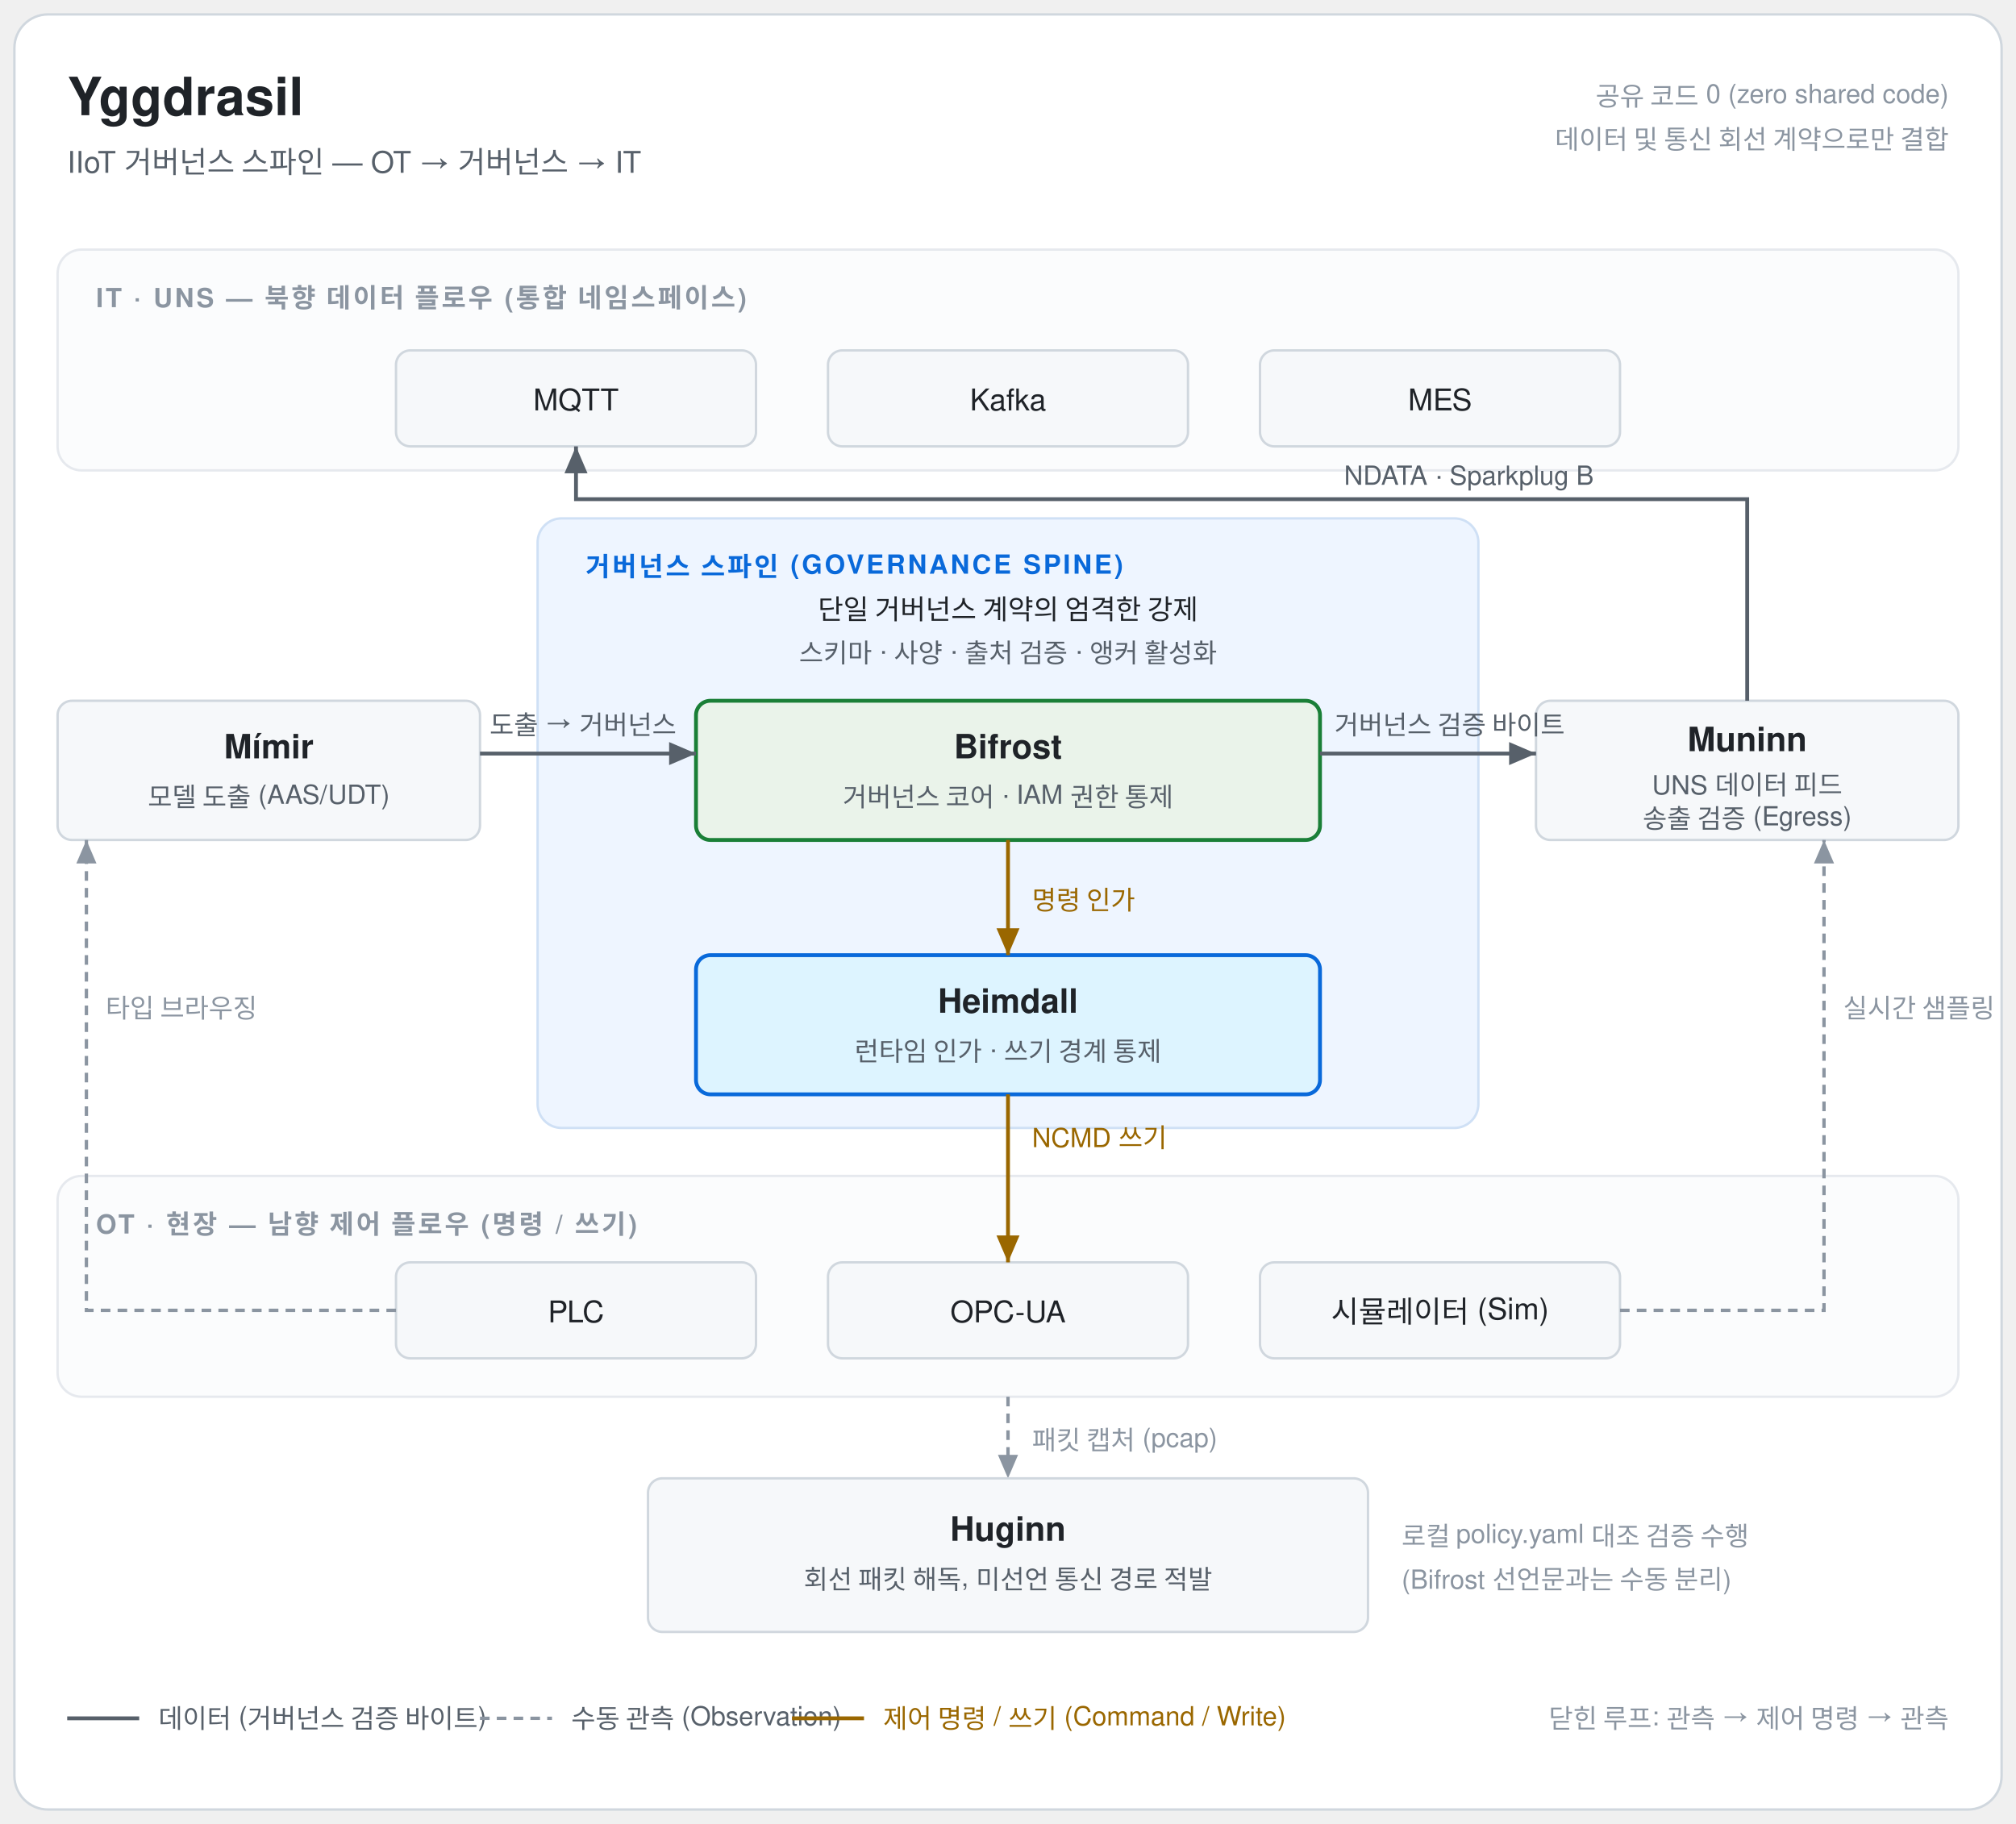
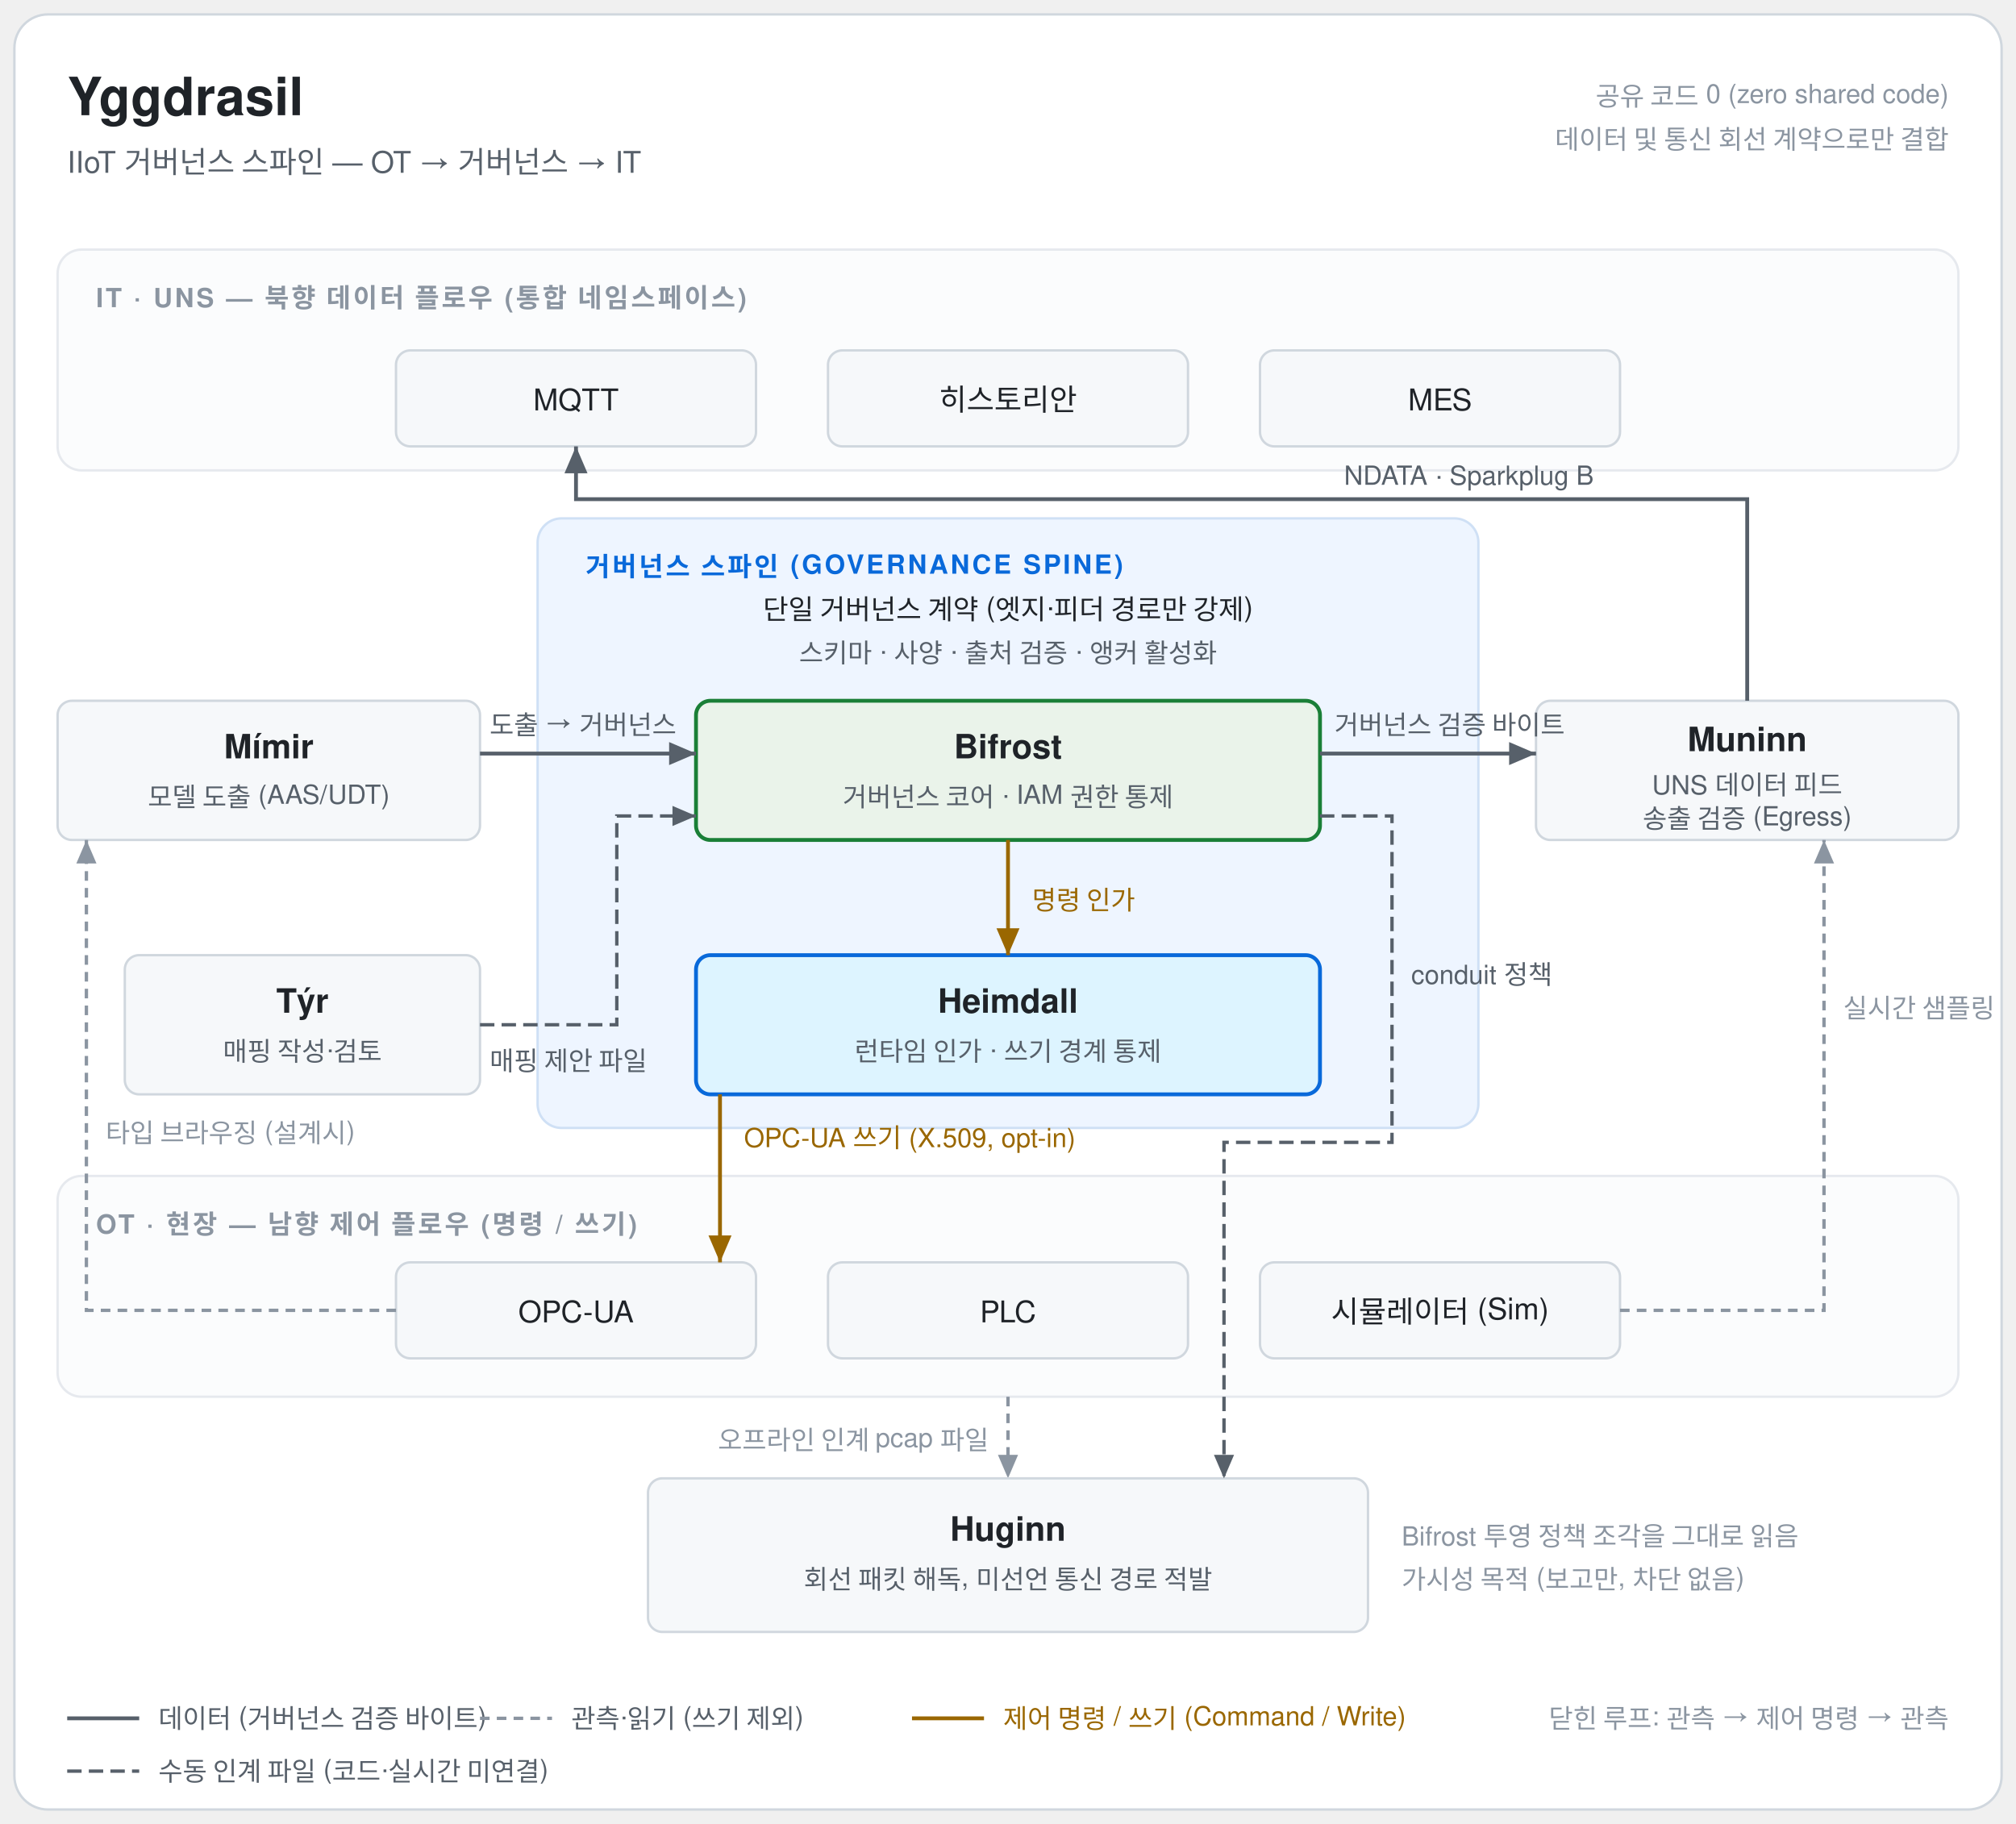
<svg xmlns="http://www.w3.org/2000/svg" width="840" height="760" viewBox="0 0 840 760" font-family="-apple-system,Segoe UI,Helvetica,Arial,sans-serif">
  <defs>
    <marker id="ah-grey" markerWidth="9" markerHeight="9" refX="7" refY="3" orient="auto">
      <path d="M0,0 L7,3 L0,6 Z" fill="#57606a" />
    </marker>
    <marker id="ah-amber" markerWidth="9" markerHeight="9" refX="7" refY="3" orient="auto">
      <path d="M0,0 L7,3 L0,6 Z" fill="#9a6700" />
    </marker>
    <marker id="ah-obs" markerWidth="9" markerHeight="9" refX="7" refY="3" orient="auto">
      <path d="M0,0 L7,3 L0,6 Z" fill="#8b95a1" />
    </marker>
  </defs>
  <rect x="6" y="6" width="828" height="748" rx="14" fill="#ffffff" stroke="#d0d7de" />
  <text x="28" y="48" font-size="22" font-weight="700" fill="#1f2328">Yggdrasil</text>
  <text x="28" y="72" font-size="12.5" fill="#57606a">IIoT 거버넌스 스파인 — OT → 거버넌스 → IT</text>
  <text x="812" y="44" font-size="11" fill="#8b95a1" text-anchor="end">공유 코드 0 (zero shared code)</text>
  <text x="812" y="62" font-size="11" fill="#8b95a1" text-anchor="end">데이터 및 통신 회선 계약으로만 결합</text>
  <rect x="24" y="104" width="792" height="92" rx="10" fill="#fbfcfd" stroke="#e6e9ee" />
  <text x="40" y="128" font-size="11" font-weight="700" fill="#8b95a1" letter-spacing="1">IT · UNS — 북향 데이터 플로우 (통합 네임스페이스)</text>
  <rect x="165" y="146" width="150" height="40" rx="6" fill="#f6f8fa" stroke="#d0d7de" />
  <text x="240" y="171" font-size="12.5" fill="#1f2328" text-anchor="middle">MQTT</text>
  <rect x="345" y="146" width="150" height="40" rx="6" fill="#f6f8fa" stroke="#d0d7de" />
-   <text x="420" y="171" font-size="12.5" fill="#1f2328" text-anchor="middle">Kafka</text>
+   <text x="420" y="171" font-size="12.5" fill="#1f2328" text-anchor="middle">히스토리안</text>
  <rect x="525" y="146" width="150" height="40" rx="6" fill="#f6f8fa" stroke="#d0d7de" />
  <text x="600" y="171" font-size="12.5" fill="#1f2328" text-anchor="middle">MES</text>
  <rect x="224" y="216" width="392" height="254" rx="10" fill="#eef5ff" stroke="#cfe0f5" />
  <text x="244" y="240" font-size="11" font-weight="700" fill="#0969da" letter-spacing="1">거버넌스 스파인 (GOVERNANCE SPINE)</text>
-   <text x="420" y="258" font-size="11.5" fill="#1f2328" text-anchor="middle">단일 거버넌스 계약의 엄격한 강제</text>
+   <text x="420" y="258" font-size="11.5" fill="#1f2328" text-anchor="middle">단일 거버넌스 계약 (엣지·피더 경로만 강제)</text>
  <text x="420" y="276" font-size="11" fill="#57606a" text-anchor="middle">스키마 · 사양 · 출처 검증 · 앵커 활성화</text>
  <rect x="290" y="292" width="260" height="58" rx="6" fill="#eaf3ea" stroke="#1a7f37" stroke-width="1.6" />
  <text x="420" y="316" font-size="14" font-weight="600" fill="#1f2328" text-anchor="middle">Bifrost</text>
  <text x="420" y="336" font-size="11" fill="#57606a" text-anchor="middle">거버넌스 코어 · IAM 권한 통제</text>
  <rect x="290" y="398" width="260" height="58" rx="6" fill="#ddf4ff" stroke="#0969da" stroke-width="1.6" />
  <text x="420" y="422" font-size="14" font-weight="600" fill="#1f2328" text-anchor="middle">Heimdall</text>
  <text x="420" y="442" font-size="11" fill="#57606a" text-anchor="middle">런타임 인가 · 쓰기 경계 통제</text>
  <rect x="24" y="292" width="176" height="58" rx="6" fill="#f6f8fa" stroke="#d0d7de" />
  <text x="112" y="316" font-size="14" font-weight="600" fill="#1f2328" text-anchor="middle">Mímir</text>
  <text x="112" y="336" font-size="11" fill="#57606a" text-anchor="middle">모델 도출 (AAS/UDT)</text>
  <rect x="640" y="292" width="176" height="58" rx="6" fill="#f6f8fa" stroke="#d0d7de" />
  <text x="728" y="313" font-size="14" font-weight="600" fill="#1f2328" text-anchor="middle">Muninn</text>
  <text x="728" y="331" font-size="11" fill="#57606a" text-anchor="middle">UNS 데이터 피드</text>
  <text x="728" y="345" font-size="11" fill="#57606a" text-anchor="middle">송출 검증 (Egress)</text>
+   <rect x="52" y="398" width="148" height="58" rx="6" fill="#f6f8fa" stroke="#d0d7de" />
+   <text x="126" y="422" font-size="14" font-weight="600" fill="#1f2328" text-anchor="middle">Týr</text>
+   <text x="126" y="442" font-size="11" fill="#57606a" text-anchor="middle">매핑 작성·검토</text>
+   <polyline points="200,427 257,427 257,340 290,340" fill="none" stroke="#57606a" stroke-width="1.4" stroke-dasharray="6 3" marker-end="url(#ah-grey)" />
+   <text x="204" y="446" font-size="11" fill="#57606a">매핑 제안 파일</text>
  <polyline points="200,314 290,314" fill="none" stroke="#57606a" stroke-width="1.6" marker-end="url(#ah-grey)" />
  <text x="204" y="306" font-size="11" fill="#57606a">도출 → 거버넌스</text>
  <polyline points="550,314 640,314" fill="none" stroke="#57606a" stroke-width="1.6" marker-end="url(#ah-grey)" />
  <text x="556" y="306" font-size="11" fill="#57606a">거버넌스 검증 바이트</text>
  <polyline points="728,292 728,208 240,208 240,186" fill="none" stroke="#57606a" stroke-width="1.6" marker-end="url(#ah-grey)" />
  <text x="560" y="202" font-size="11" fill="#57606a">NDATA · Sparkplug B</text>
  <polyline points="420,350 420,398" fill="none" stroke="#9a6700" stroke-width="1.6" marker-end="url(#ah-amber)" />
  <text x="430" y="379" font-size="11" fill="#9a6700">명령 인가</text>
  <rect x="24" y="490" width="792" height="92" rx="10" fill="#fbfcfd" stroke="#e6e9ee" />
  <text x="40" y="514" font-size="11" font-weight="700" fill="#8b95a1" letter-spacing="1">OT · 현장 — 남향 제어 플로우 (명령 / 쓰기)</text>
  <rect x="165" y="526" width="150" height="40" rx="6" fill="#f6f8fa" stroke="#d0d7de" />
-   <text x="240" y="551" font-size="12.5" fill="#1f2328" text-anchor="middle">PLC</text>
+   <text x="240" y="551" font-size="12.5" fill="#1f2328" text-anchor="middle">OPC-UA</text>
  <rect x="345" y="526" width="150" height="40" rx="6" fill="#f6f8fa" stroke="#d0d7de" />
-   <text x="420" y="551" font-size="12.5" fill="#1f2328" text-anchor="middle">OPC-UA</text>
+   <text x="420" y="551" font-size="12.5" fill="#1f2328" text-anchor="middle">PLC</text>
  <rect x="525" y="526" width="150" height="40" rx="6" fill="#f6f8fa" stroke="#d0d7de" />
  <text x="600" y="551" font-size="12.5" fill="#1f2328" text-anchor="middle">시뮬레이터 (Sim)</text>
-   <polyline points="420,456 420,526" fill="none" stroke="#9a6700" stroke-width="1.6" marker-end="url(#ah-amber)" />
-   <text x="430" y="478" font-size="11" fill="#9a6700">NCMD 쓰기</text>
+   <polyline points="300,456 300,526" fill="none" stroke="#9a6700" stroke-width="1.6" marker-end="url(#ah-amber)" />
+   <text x="310" y="478" font-size="11" fill="#9a6700">OPC-UA 쓰기 (X.509, opt-in)</text>
  <polyline points="165,546 36,546 36,350" fill="none" stroke="#8b95a1" stroke-width="1.4" stroke-dasharray="4 3" marker-end="url(#ah-obs)" />
-   <text x="44" y="424" font-size="11" fill="#8b95a1">타입 브라우징</text>
+   <text x="44" y="476" font-size="11" fill="#8b95a1">타입 브라우징 (설계시)</text>
  <polyline points="675,546 760,546 760,350" fill="none" stroke="#8b95a1" stroke-width="1.4" stroke-dasharray="4 3" marker-end="url(#ah-obs)" />
  <text x="768" y="424" font-size="11" fill="#8b95a1">실시간 샘플링</text>
  <polyline points="420,582 420,616" fill="none" stroke="#8b95a1" stroke-width="1.4" stroke-dasharray="4 3" marker-end="url(#ah-obs)" />
-   <text x="430" y="604" font-size="11" fill="#8b95a1">패킷 캡처 (pcap)</text>
+   <text x="412" y="604" font-size="11" fill="#8b95a1" text-anchor="end">오프라인 인계 pcap 파일</text>
  <rect x="270" y="616" width="300" height="64" rx="6" fill="#f6f8fa" stroke="#d0d7de" />
  <text x="420" y="642" font-size="14" font-weight="600" fill="#1f2328" text-anchor="middle">Huginn</text>
  <text x="420" y="662" font-size="11" fill="#57606a" text-anchor="middle">회선 패킷 해독, 미선언 통신 경로 적발</text>
-   <text x="584" y="644" font-size="11" fill="#8b95a1">로컬 policy.yaml 대조 검증 수행</text>
-   <text x="584" y="662" font-size="11" fill="#8b95a1">(Bifrost 선언문과는 수동 분리)</text>
+   <text x="584" y="644" font-size="11" fill="#8b95a1">Bifrost 투영 정책 조각을 그대로 읽음</text>
+   <text x="584" y="662" font-size="11" fill="#8b95a1">가시성 목적 (보고만, 차단 없음)</text>
+   <polyline points="550,340 580,340 580,476 510,476 510,616" fill="none" stroke="#57606a" stroke-width="1.4" stroke-dasharray="6 3" marker-end="url(#ah-grey)" />
+   <text x="588" y="410" font-size="11" fill="#57606a">conduit 정책</text>
  <polyline points="28,716 58,716" fill="none" stroke="#57606a" stroke-width="1.6" />
  <text x="66" y="720" font-size="11" fill="#57606a">데이터 (거버넌스 검증 바이트)</text>
  <polyline points="200,716 230,716" fill="none" stroke="#8b95a1" stroke-width="1.4" stroke-dasharray="4 3" />
-   <text x="238" y="720" font-size="11" fill="#57606a">수동 관측 (Observation)</text>
-   <polyline points="330,716 360,716" fill="none" stroke="#9a6700" stroke-width="1.6" />
-   <text x="368" y="720" font-size="11" fill="#9a6700">제어 명령 / 쓰기 (Command / Write)</text>
+   <text x="238" y="720" font-size="11" fill="#57606a">관측·읽기 (쓰기 제외)</text>
+   <polyline points="380,716 410,716" fill="none" stroke="#9a6700" stroke-width="1.6" />
+   <text x="418" y="720" font-size="11" fill="#9a6700">제어 명령 / 쓰기 (Command / Write)</text>
+   <polyline points="28,738 58,738" fill="none" stroke="#57606a" stroke-width="1.4" stroke-dasharray="6 3" />
+   <text x="66" y="742" font-size="11" fill="#57606a">수동 인계 파일 (코드·실시간 미연결)</text>
  <text x="812" y="720" font-size="11" fill="#8b95a1" text-anchor="end">닫힌 루프: 관측 → 제어 명령 → 관측</text>
</svg>
